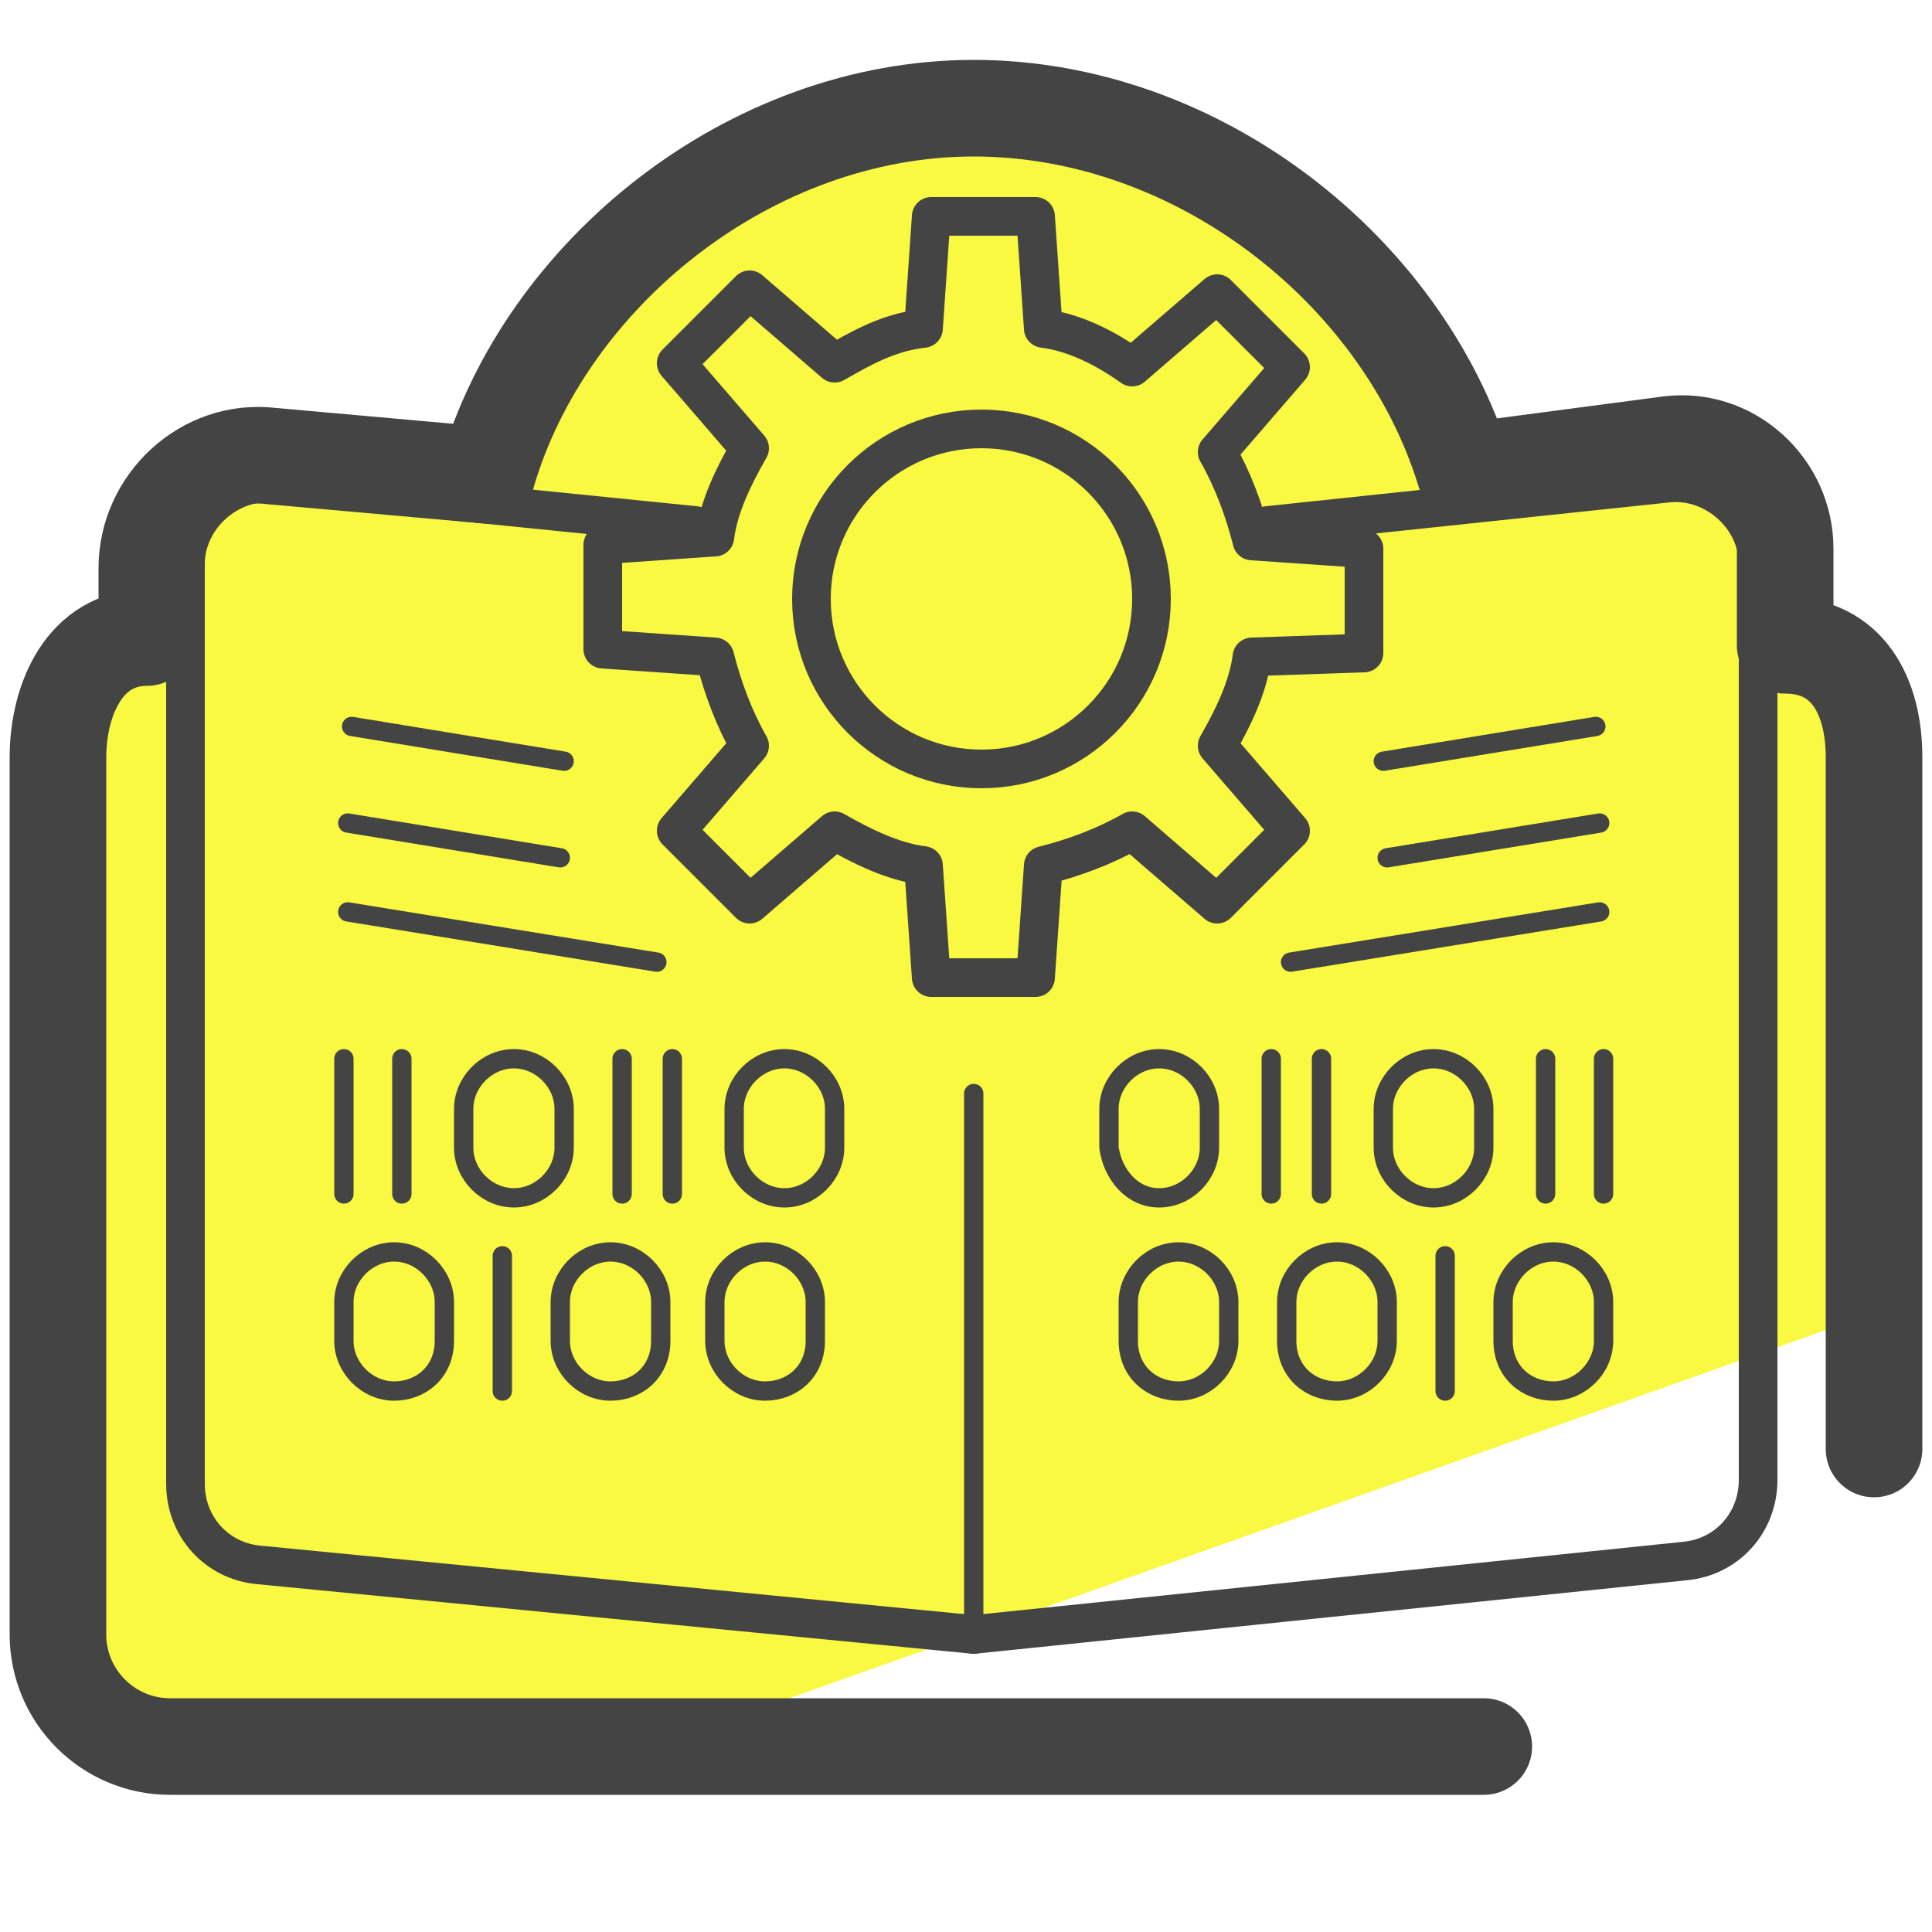
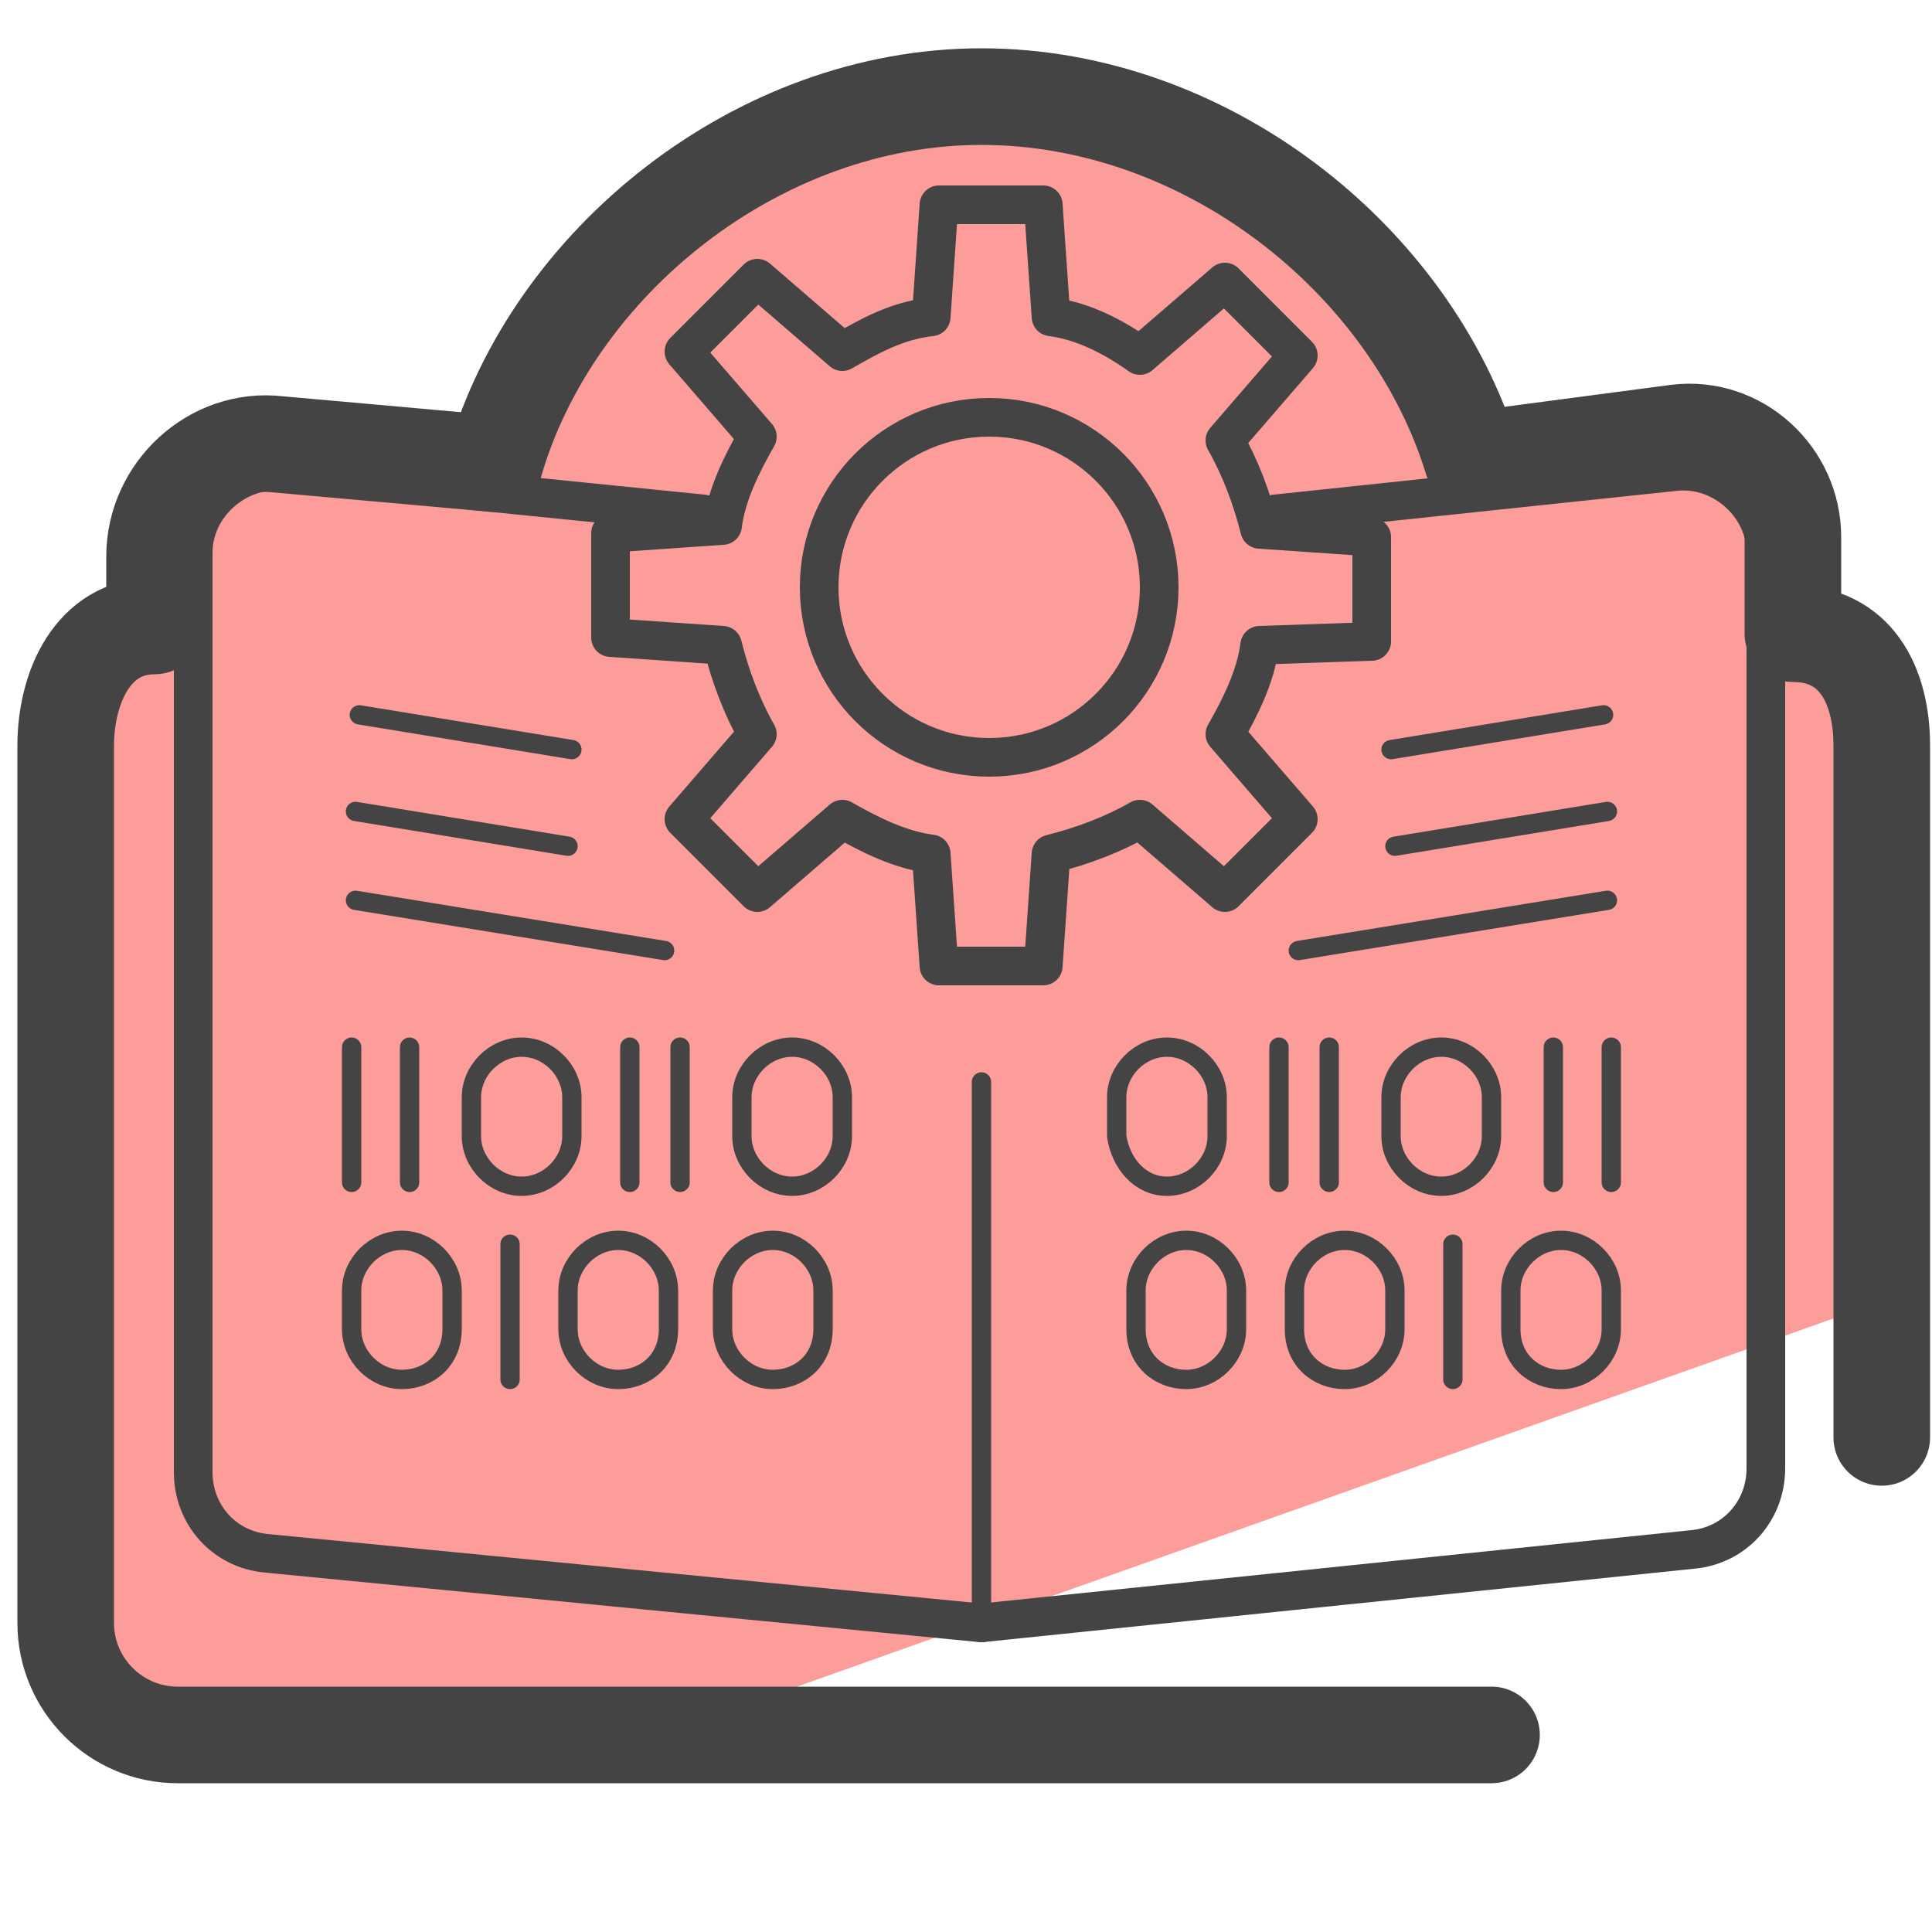
- <svg xmlns="http://www.w3.org/2000/svg" id="Layer_1" x="0" y="0" version="1.1" viewBox="0 0 50 50" xml:space="preserve">
-   <style>.st0,.st2{fill:none;stroke:#444;stroke-linecap:round;stroke-linejoin:round;stroke-miterlimit:10}.st2{stroke-width:.5}</style>
-   <path fill="#f9f941" d="M45.3 12.2c-.2-1.1-4.4-.4-7.7 0-.1 0-1.9-3.8-4-5.9C29.4 2 20.2 3.2 19.2 4l-6.7 7.8c-1.5 0-10.1-2.4-8.3 5.1l-2.3.7c-.1.2 0 4.8 0 5l-.6 10.2 1.3 12.3 12.9.6L49 33.8V18.4c0-1.3-1.5-1.9-2.9-2-.1-.1-.6-3.2-.8-4.2z" />
-   <path d="M25.2 42.3L6.7 40.5c-1.1-.1-1.9-1-1.9-2.1V14.6c0-1.2 1.1-2.2 2.3-2.1L18 13.6" class="st0" />
-   <path d="M25.2 28.3v13.5" class="st2" />
-   <path d="M25.2 42.3l18.4-1.9c1.1-.1 1.9-1 1.9-2.1V14.6c0-1.2-1.1-2.2-2.3-2.1l-10.4 1.1" class="st0" />
-   <path fill="none" stroke="#444" stroke-linecap="round" stroke-linejoin="round" stroke-miterlimit="10" stroke-width="2.5" d="M48.5 37.5V19.6c0-1.6-.7-2.9-2.3-2.9v-2.5c0-1.6-1.4-2.9-3-2.7l-5.3.7h0C36.3 7 31 2.8 25.2 2.8c-5.8 0-11.1 4.3-12.6 9.5h0L7 11.8c-1.7-.2-3.2 1.2-3.2 2.9v1.8c-1.6 0-2.3 1.6-2.3 3.1v22.7c0 1.6 1.3 2.9 2.9 2.9h34" />
-   <path d="M13.3 31c-.7 0-1.3-.6-1.3-1.3v-1c0-.7.6-1.3 1.3-1.3.7 0 1.3.6 1.3 1.3v1c0 .7-.6 1.3-1.3 1.3zm7 0c-.7 0-1.3-.6-1.3-1.3v-1c0-.7.6-1.3 1.3-1.3.7 0 1.3.6 1.3 1.3v1c0 .7-.6 1.3-1.3 1.3zm-4.2-3.6v3.5M10.2 36c-.7 0-1.3-.6-1.3-1.3v-1c0-.7.6-1.3 1.3-1.3.7 0 1.3.6 1.3 1.3v1c0 .8-.6 1.3-1.3 1.3zm5.6 0c-.7 0-1.3-.6-1.3-1.3v-1c0-.7.6-1.3 1.3-1.3.7 0 1.3.6 1.3 1.3v1c0 .8-.6 1.3-1.3 1.3zm4 0c-.7 0-1.3-.6-1.3-1.3v-1c0-.7.6-1.3 1.3-1.3.7 0 1.3.6 1.3 1.3v1c0 .8-.6 1.3-1.3 1.3zM13 32.5V36m-2.6-8.6v3.5m-1.5-3.5v3.5m8.5-3.5v3.5m19.7.1c.7 0 1.3-.6 1.3-1.3v-1c0-.7-.6-1.3-1.3-1.3-.7 0-1.3.6-1.3 1.3v1c0 .7.6 1.3 1.3 1.3zM30 31c.7 0 1.3-.6 1.3-1.3v-1c0-.7-.6-1.3-1.3-1.3-.7 0-1.3.6-1.3 1.3v1c.1.7.6 1.3 1.3 1.3zm4.2-3.6v3.5m6 5.1c.7 0 1.3-.6 1.3-1.3v-1c0-.7-.6-1.3-1.3-1.3-.7 0-1.3.6-1.3 1.3v1c0 .8.6 1.3 1.3 1.3zm-5.6 0c.7 0 1.3-.6 1.3-1.3v-1c0-.7-.6-1.3-1.3-1.3-.7 0-1.3.6-1.3 1.3v1c0 .8.6 1.3 1.3 1.3zm-4.1 0c.7 0 1.3-.6 1.3-1.3v-1c0-.7-.6-1.3-1.3-1.3-.7 0-1.3.6-1.3 1.3v1c0 .8.6 1.3 1.3 1.3zm6.9-3.5V36m2.6-8.6v3.5m1.5-3.5v3.5m-8.6-3.5v3.5" class="st2" />
-   <circle cx="25.4" cy="15.5" r="4.4" class="st0" />
-   <path d="M35.3 16.9v-2.7l-2.9-.2c-.2-.8-.5-1.6-.9-2.3l1.9-2.2-1.9-1.9-2.2 1.9c-.7-.5-1.5-.9-2.3-1l-.2-2.9h-2.7l-.2 2.9c-.9.1-1.6.5-2.3.9l-2.2-1.9-1.9 1.9 1.9 2.2c-.4.7-.8 1.5-.9 2.3l-2.9.2v2.7l2.9.2c.2.8.5 1.6.9 2.3l-1.9 2.2 1.9 1.9 2.2-1.9c.7.4 1.5.8 2.3.9l.2 2.9h2.7l.2-2.9c.8-.2 1.6-.5 2.3-.9l2.2 1.9 1.9-1.9-1.9-2.2c.4-.7.8-1.5.9-2.3l2.9-.1z" class="st0" />
-   <path d="M9.1 18.8l5.5.9M9 21.3l5.5.9M9 23.6l8 1.3m24.3-6.1l-5.5.9m5.6 1.6l-5.5.9m5.5 1.4l-8 1.3" class="st2" />
+ <svg xmlns="http://www.w3.org/2000/svg" version="1.1" id="Layer_1" x="0px" y="0px" viewBox="0 0 50 50" style="enable-background:new 0 0 50 50;" xml:space="preserve">
+   <style type="text/css">
+ 	.st0{fill:none;stroke:#444444;stroke-linecap:round;stroke-linejoin:round;stroke-miterlimit:10;}
+ 	.st1{fill:#FC9D9A;}
+ 	.st2{fill:none;stroke:#444444;stroke-width:0.5;stroke-linecap:round;stroke-linejoin:round;stroke-miterlimit:10;}
+ 	.st3{fill:none;stroke:#444444;stroke-width:2.5;stroke-linecap:round;stroke-linejoin:round;stroke-miterlimit:10;}
+ </style>
+   <g>
+     <path class="st0" d="M-21.4,38.3" />
+   </g>
+   <path class="st0" d="M-20.8,41.4" />
+   <g>
+     <g>
+       <path class="st1" d="M45.5,11.9c-0.2-1.1-4.4-0.4-7.7,0c-0.1,0-1.9-3.8-4-5.9c-4.2-4.3-13.4-3.1-14.4-2.3l-6.7,7.8    c-1.5,0-10.1-2.4-8.3,5.1l-2.3,0.7c-0.1,0.2,0,4.8,0,5L1.5,32.5l1.3,12.3l12.9,0.6l33.5-11.9V18.3v-0.2l0,0c0-1.3-1.5-1.9-2.9-2    C46.2,16,45.7,12.9,45.5,11.9z" />
+       <path class="st0" d="M25.4,42L6.9,40.2c-1.1-0.1-1.9-1-1.9-2.1V14.3c0-1.2,1.1-2.2,2.3-2.1l10.9,1.1" />
+       <line class="st2" x1="25.4" y1="28" x2="25.4" y2="41.5" />
+       <path class="st0" d="M25.4,42l18.4-1.9c1.1-0.1,1.9-1,1.9-2.1V14.3c0-1.2-1.1-2.2-2.3-2.1L33,13.3" />
+       <path class="st3" d="M48.7,37.2V19.3c0-1.6-0.7-2.9-2.3-2.9v-2.5c0-1.6-1.4-2.9-3-2.7l-5.3,0.7l0,0c-1.6-5.2-6.9-9.4-12.7-9.4    S14.3,6.8,12.8,12l0,0l-5.6-0.5C5.5,11.3,4,12.7,4,14.4v1.8c-1.6,0-2.3,1.6-2.3,3.1V42c0,1.6,1.3,2.9,2.9,2.9h34" />
+       <g>
+         <path class="st2" d="M13.5,30.7L13.5,30.7c-0.7,0-1.3-0.6-1.3-1.3v-1c0-0.7,0.6-1.3,1.3-1.3l0,0c0.7,0,1.3,0.6,1.3,1.3v1     C14.8,30.1,14.2,30.7,13.5,30.7z" />
+         <path class="st2" d="M20.5,30.7L20.5,30.7c-0.7,0-1.3-0.6-1.3-1.3v-1c0-0.7,0.6-1.3,1.3-1.3l0,0c0.7,0,1.3,0.6,1.3,1.3v1     C21.8,30.1,21.2,30.7,20.5,30.7z" />
+         <line class="st2" x1="16.3" y1="27.1" x2="16.3" y2="30.6" />
+         <path class="st2" d="M10.4,35.7L10.4,35.7c-0.7,0-1.3-0.6-1.3-1.3v-1c0-0.7,0.6-1.3,1.3-1.3l0,0c0.7,0,1.3,0.6,1.3,1.3v1     C11.7,35.2,11.1,35.7,10.4,35.7z" />
+         <path class="st2" d="M16,35.7L16,35.7c-0.7,0-1.3-0.6-1.3-1.3v-1c0-0.7,0.6-1.3,1.3-1.3l0,0c0.7,0,1.3,0.6,1.3,1.3v1     C17.3,35.2,16.7,35.7,16,35.7z" />
+         <path class="st2" d="M20,35.7L20,35.7c-0.7,0-1.3-0.6-1.3-1.3v-1c0-0.7,0.6-1.3,1.3-1.3l0,0c0.7,0,1.3,0.6,1.3,1.3v1     C21.3,35.2,20.7,35.7,20,35.7z" />
+         <line class="st2" x1="13.2" y1="32.2" x2="13.2" y2="35.7" />
+         <line class="st2" x1="10.6" y1="27.1" x2="10.6" y2="30.6" />
+         <line class="st2" x1="9.1" y1="27.1" x2="9.1" y2="30.6" />
+         <line class="st2" x1="17.6" y1="27.1" x2="17.6" y2="30.6" />
+       </g>
+       <g>
+         <path class="st2" d="M37.3,30.7L37.3,30.7c0.7,0,1.3-0.6,1.3-1.3v-1c0-0.7-0.6-1.3-1.3-1.3l0,0c-0.7,0-1.3,0.6-1.3,1.3v1     C36,30.1,36.6,30.7,37.3,30.7z" />
+         <path class="st2" d="M30.2,30.7L30.2,30.7c0.7,0,1.3-0.6,1.3-1.3v-1c0-0.7-0.6-1.3-1.3-1.3l0,0c-0.7,0-1.3,0.6-1.3,1.3v1     C29,30.1,29.5,30.7,30.2,30.7z" />
+         <line class="st2" x1="34.4" y1="27.1" x2="34.4" y2="30.6" />
+         <path class="st2" d="M40.4,35.7L40.4,35.7c0.7,0,1.3-0.6,1.3-1.3v-1c0-0.7-0.6-1.3-1.3-1.3l0,0c-0.7,0-1.3,0.6-1.3,1.3v1     C39.1,35.2,39.7,35.7,40.4,35.7z" />
+         <path class="st2" d="M34.8,35.7L34.8,35.7c0.7,0,1.3-0.6,1.3-1.3v-1c0-0.7-0.6-1.3-1.3-1.3l0,0c-0.7,0-1.3,0.6-1.3,1.3v1     C33.5,35.2,34.1,35.7,34.8,35.7z" />
+         <path class="st2" d="M30.7,35.7L30.7,35.7c0.7,0,1.3-0.6,1.3-1.3v-1c0-0.7-0.6-1.3-1.3-1.3l0,0c-0.7,0-1.3,0.6-1.3,1.3v1     C29.4,35.2,30,35.7,30.7,35.7z" />
+         <line class="st2" x1="37.6" y1="32.2" x2="37.6" y2="35.7" />
+         <line class="st2" x1="40.2" y1="27.1" x2="40.2" y2="30.6" />
+         <line class="st2" x1="41.7" y1="27.1" x2="41.7" y2="30.6" />
+         <line class="st2" x1="33.1" y1="27.1" x2="33.1" y2="30.6" />
+       </g>
+     </g>
+     <g>
+       <circle class="st0" cx="25.6" cy="15.2" r="4.4" />
+       <path class="st0" d="M35.5,16.6v-2.7l-2.9-0.2c-0.2-0.8-0.5-1.6-0.9-2.3l1.9-2.2l-1.9-1.9l-2.2,1.9c-0.7-0.5-1.5-0.9-2.3-1L27,5.3    h-2.7l-0.2,2.9c-0.9,0.1-1.6,0.5-2.3,0.9l-2.2-1.9l-1.9,1.9l1.9,2.2c-0.4,0.7-0.8,1.5-0.9,2.3l-2.9,0.2v2.7l2.9,0.2    c0.2,0.8,0.5,1.6,0.9,2.3l-1.9,2.2l1.9,1.9l2.2-1.9c0.7,0.4,1.5,0.8,2.3,0.9l0.2,2.9H27l0.2-2.9c0.8-0.2,1.6-0.5,2.3-0.9l2.2,1.9    l1.9-1.9L31.7,19c0.4-0.7,0.8-1.5,0.9-2.3L35.5,16.6z" />
+     </g>
+     <line class="st2" x1="9.3" y1="18.5" x2="14.8" y2="19.4" />
+     <line class="st2" x1="9.2" y1="21" x2="14.7" y2="21.9" />
+     <line class="st2" x1="9.2" y1="23.3" x2="17.2" y2="24.6" />
+     <line class="st2" x1="41.5" y1="18.5" x2="36" y2="19.4" />
+     <line class="st2" x1="41.6" y1="21" x2="36.1" y2="21.9" />
+     <line class="st2" x1="41.6" y1="23.3" x2="33.6" y2="24.6" />
+   </g>
</svg>
